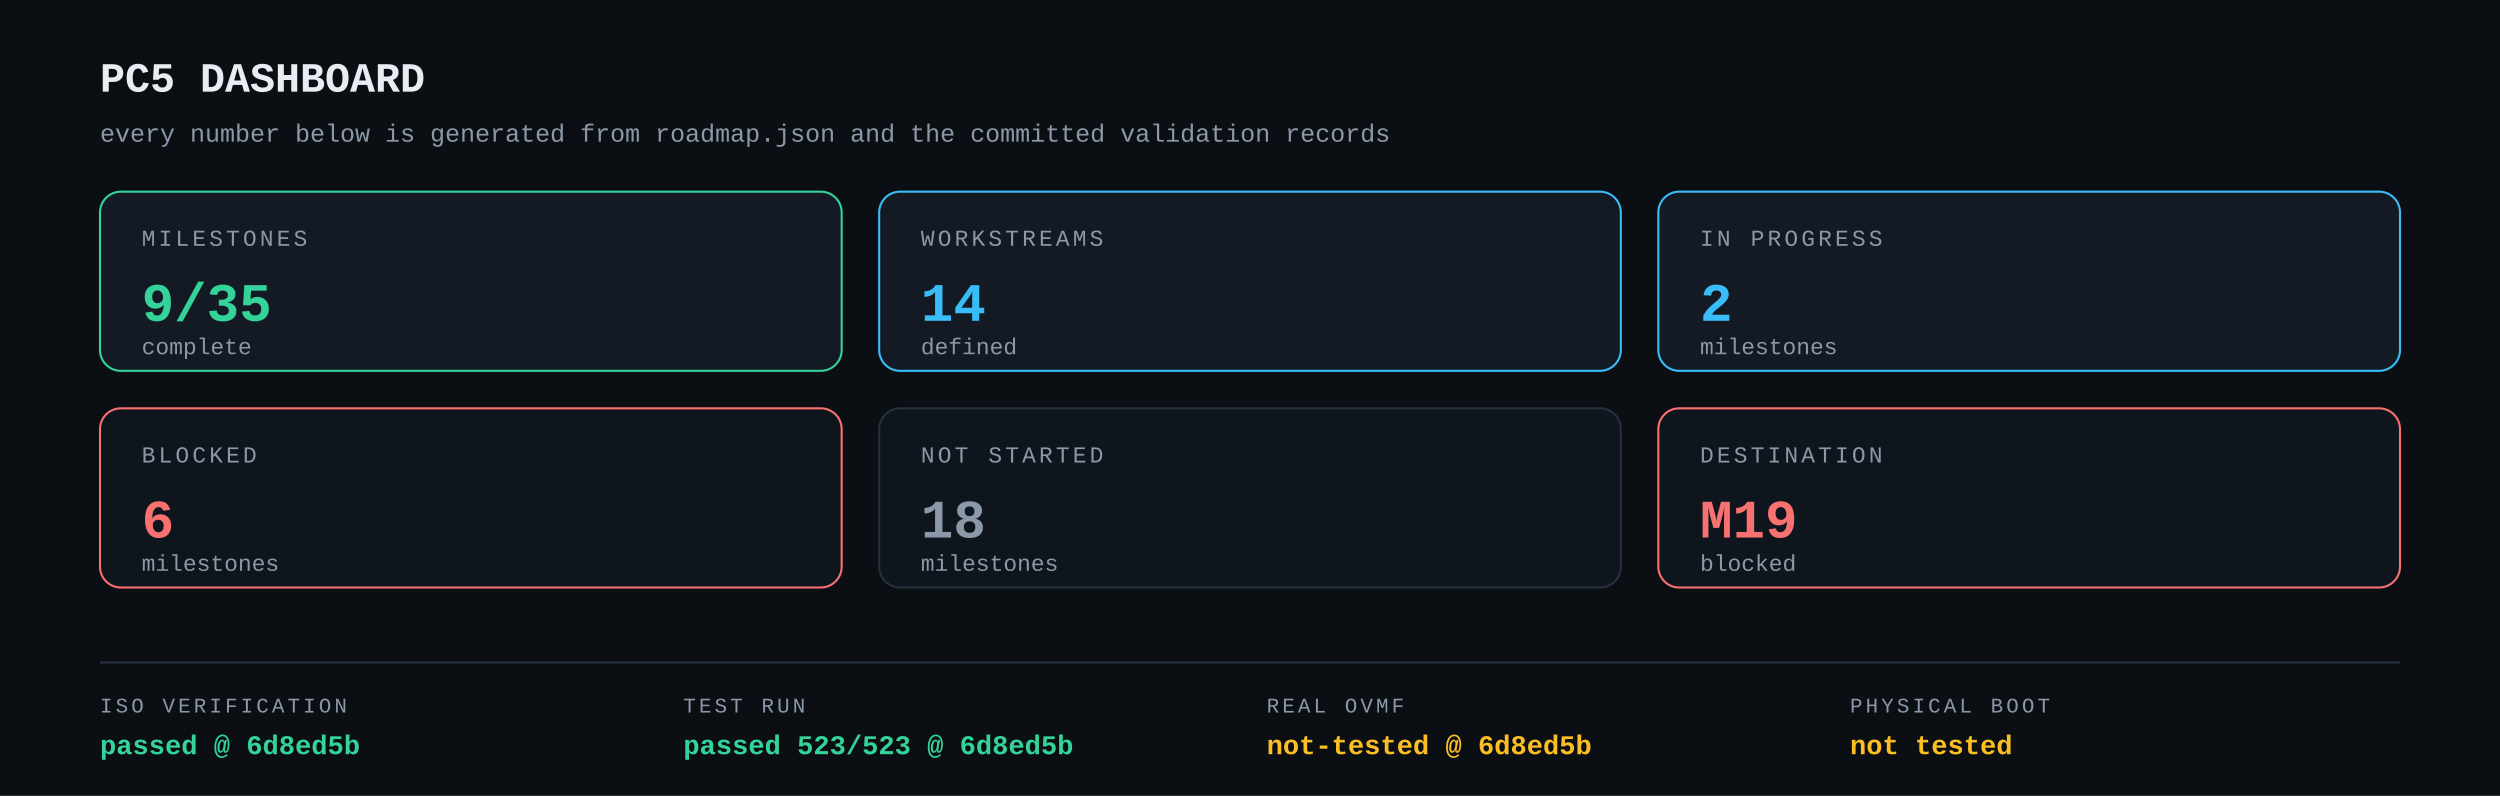
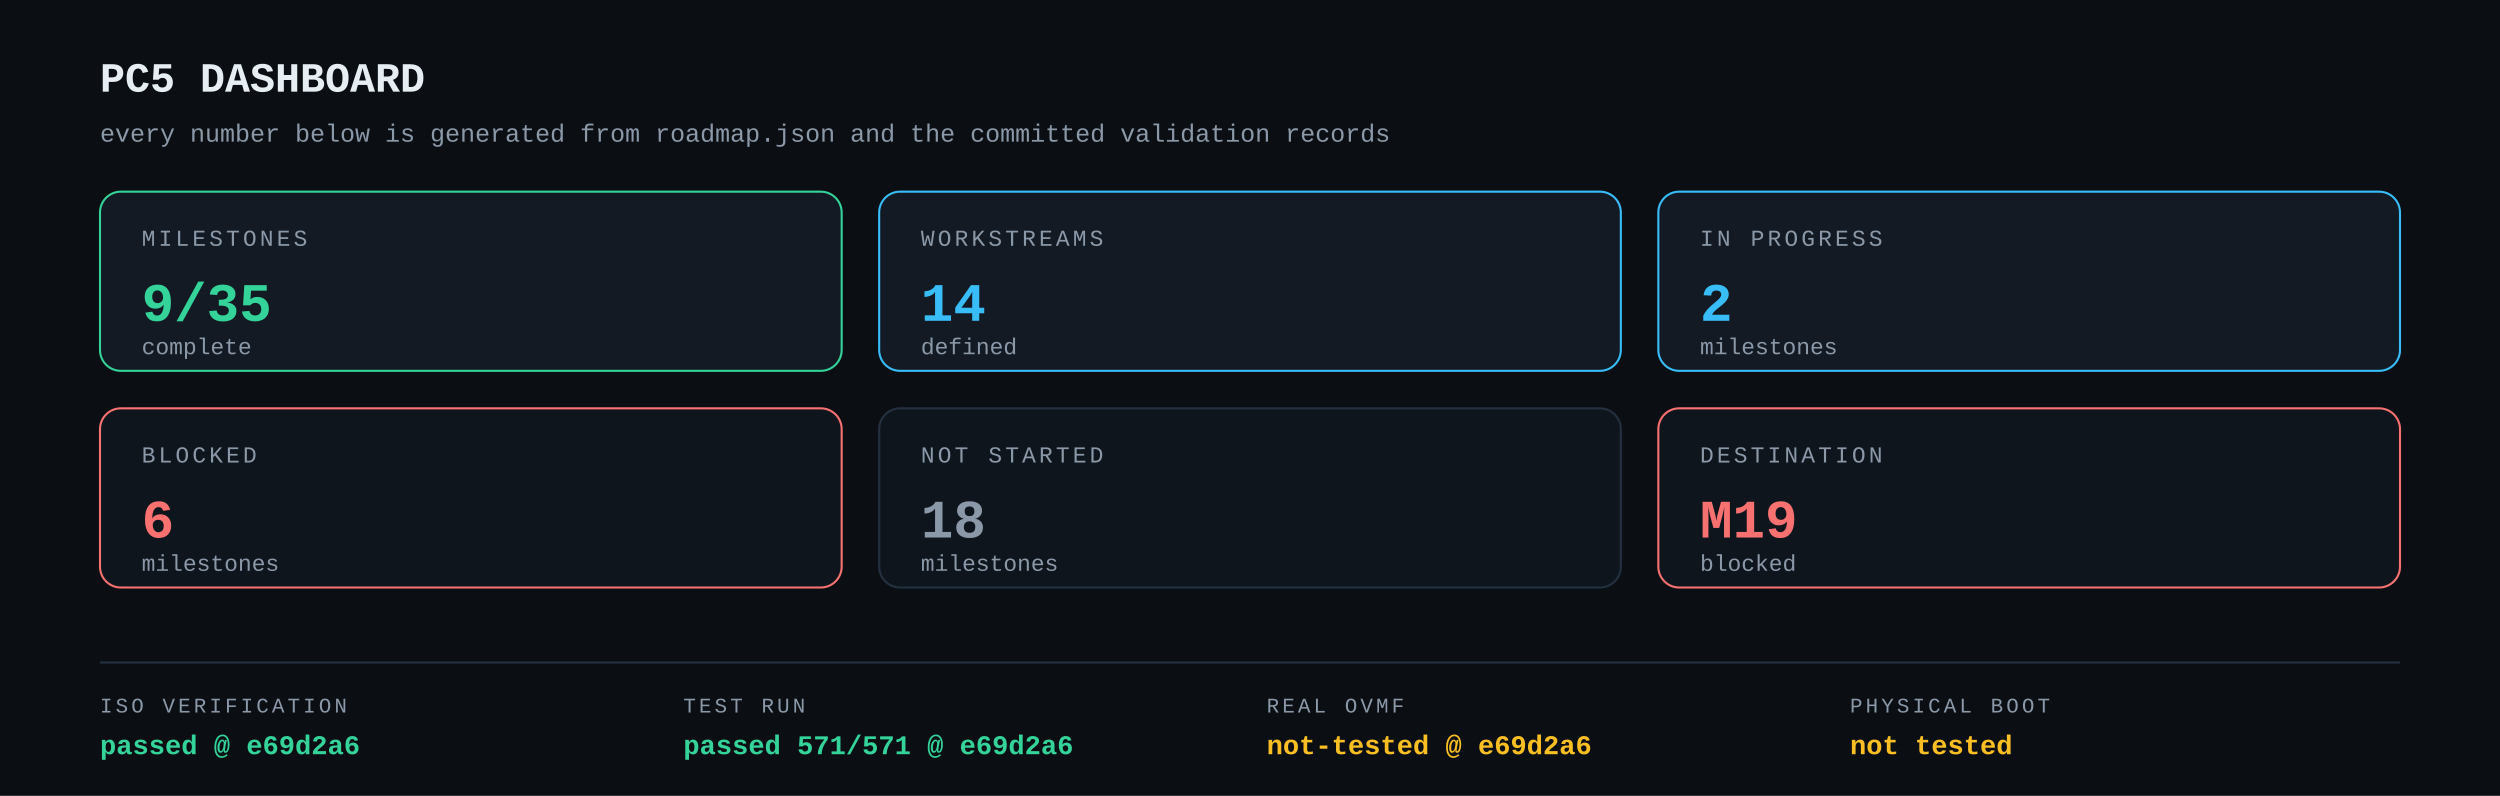
<svg xmlns="http://www.w3.org/2000/svg" width="1200" height="382" viewBox="0 0 1200 382" role="img" aria-labelledby="t d">
  <rect width="1200" height="382" fill="#0b0f14" />
  <text x="48" y="44" font-family="'JetBrains Mono','SFMono-Regular',Consolas,'Liberation Mono',Menlo,monospace" font-size="20" fill="#e6edf3" font-weight="bold" text-anchor="start">PC5 DASHBOARD</text>
  <text x="48" y="68" font-family="'JetBrains Mono','SFMono-Regular',Consolas,'Liberation Mono',Menlo,monospace" font-size="12" fill="#8b98a8" font-weight="normal" text-anchor="start">every number below is generated from roadmap.json and the committed validation records</text>
  <rect x="48" y="92" width="356" height="86" rx="10" fill="#131a23" stroke="#34d399" />
  <text x="68" y="118" font-family="'JetBrains Mono','SFMono-Regular',Consolas,'Liberation Mono',Menlo,monospace" font-size="11" fill="#8b98a8" font-weight="normal" text-anchor="start" letter-spacing="1.5">MILESTONES</text>
  <text x="68" y="154" font-family="'JetBrains Mono','SFMono-Regular',Consolas,'Liberation Mono',Menlo,monospace" font-size="26" fill="#34d399" font-weight="bold" text-anchor="start">9/35</text>
  <text x="68" y="170" font-family="'JetBrains Mono','SFMono-Regular',Consolas,'Liberation Mono',Menlo,monospace" font-size="11" fill="#8b98a8" font-weight="normal" text-anchor="start">complete</text>
  <rect x="422" y="92" width="356" height="86" rx="10" fill="#131a23" stroke="#38bdf8" />
  <text x="442" y="118" font-family="'JetBrains Mono','SFMono-Regular',Consolas,'Liberation Mono',Menlo,monospace" font-size="11" fill="#8b98a8" font-weight="normal" text-anchor="start" letter-spacing="1.5">WORKSTREAMS</text>
  <text x="442" y="154" font-family="'JetBrains Mono','SFMono-Regular',Consolas,'Liberation Mono',Menlo,monospace" font-size="26" fill="#38bdf8" font-weight="bold" text-anchor="start">14</text>
  <text x="442" y="170" font-family="'JetBrains Mono','SFMono-Regular',Consolas,'Liberation Mono',Menlo,monospace" font-size="11" fill="#8b98a8" font-weight="normal" text-anchor="start">defined</text>
  <rect x="796" y="92" width="356" height="86" rx="10" fill="#131a23" stroke="#38bdf8" />
  <text x="816" y="118" font-family="'JetBrains Mono','SFMono-Regular',Consolas,'Liberation Mono',Menlo,monospace" font-size="11" fill="#8b98a8" font-weight="normal" text-anchor="start" letter-spacing="1.5">IN PROGRESS</text>
  <text x="816" y="154" font-family="'JetBrains Mono','SFMono-Regular',Consolas,'Liberation Mono',Menlo,monospace" font-size="26" fill="#38bdf8" font-weight="bold" text-anchor="start">2</text>
  <text x="816" y="170" font-family="'JetBrains Mono','SFMono-Regular',Consolas,'Liberation Mono',Menlo,monospace" font-size="11" fill="#8b98a8" font-weight="normal" text-anchor="start">milestones</text>
  <rect x="48" y="196" width="356" height="86" rx="10" fill="#0f151d" stroke="#f87171" />
  <text x="68" y="222" font-family="'JetBrains Mono','SFMono-Regular',Consolas,'Liberation Mono',Menlo,monospace" font-size="11" fill="#8b98a8" font-weight="normal" text-anchor="start" letter-spacing="1.5">BLOCKED</text>
  <text x="68" y="258" font-family="'JetBrains Mono','SFMono-Regular',Consolas,'Liberation Mono',Menlo,monospace" font-size="26" fill="#f87171" font-weight="bold" text-anchor="start">6</text>
  <text x="68" y="274" font-family="'JetBrains Mono','SFMono-Regular',Consolas,'Liberation Mono',Menlo,monospace" font-size="11" fill="#8b98a8" font-weight="normal" text-anchor="start">milestones</text>
  <rect x="422" y="196" width="356" height="86" rx="10" fill="#0f151d" stroke="#243040" />
  <text x="442" y="222" font-family="'JetBrains Mono','SFMono-Regular',Consolas,'Liberation Mono',Menlo,monospace" font-size="11" fill="#8b98a8" font-weight="normal" text-anchor="start" letter-spacing="1.5">NOT STARTED</text>
  <text x="442" y="258" font-family="'JetBrains Mono','SFMono-Regular',Consolas,'Liberation Mono',Menlo,monospace" font-size="26" fill="#8b98a8" font-weight="bold" text-anchor="start">18</text>
  <text x="442" y="274" font-family="'JetBrains Mono','SFMono-Regular',Consolas,'Liberation Mono',Menlo,monospace" font-size="11" fill="#8b98a8" font-weight="normal" text-anchor="start">milestones</text>
  <rect x="796" y="196" width="356" height="86" rx="10" fill="#0f151d" stroke="#f87171" />
  <text x="816" y="222" font-family="'JetBrains Mono','SFMono-Regular',Consolas,'Liberation Mono',Menlo,monospace" font-size="11" fill="#8b98a8" font-weight="normal" text-anchor="start" letter-spacing="1.5">DESTINATION</text>
  <text x="816" y="258" font-family="'JetBrains Mono','SFMono-Regular',Consolas,'Liberation Mono',Menlo,monospace" font-size="26" fill="#f87171" font-weight="bold" text-anchor="start">M19</text>
  <text x="816" y="274" font-family="'JetBrains Mono','SFMono-Regular',Consolas,'Liberation Mono',Menlo,monospace" font-size="11" fill="#8b98a8" font-weight="normal" text-anchor="start">blocked</text>
  <line x1="48" y1="318" x2="1152" y2="318" stroke="#243040" />
  <text x="48" y="342" font-family="'JetBrains Mono','SFMono-Regular',Consolas,'Liberation Mono',Menlo,monospace" font-size="10" fill="#8b98a8" font-weight="normal" text-anchor="start" letter-spacing="1.5">ISO VERIFICATION</text>
-   <text x="48" y="362" font-family="'JetBrains Mono','SFMono-Regular',Consolas,'Liberation Mono',Menlo,monospace" font-size="13" fill="#34d399" font-weight="bold" text-anchor="start">passed @ 6d8ed5b</text>
+   <text x="48" y="362" font-family="'JetBrains Mono','SFMono-Regular',Consolas,'Liberation Mono',Menlo,monospace" font-size="13" fill="#34d399" font-weight="bold" text-anchor="start">passed @ e69d2a6</text>
  <text x="328" y="342" font-family="'JetBrains Mono','SFMono-Regular',Consolas,'Liberation Mono',Menlo,monospace" font-size="10" fill="#8b98a8" font-weight="normal" text-anchor="start" letter-spacing="1.5">TEST RUN</text>
-   <text x="328" y="362" font-family="'JetBrains Mono','SFMono-Regular',Consolas,'Liberation Mono',Menlo,monospace" font-size="13" fill="#34d399" font-weight="bold" text-anchor="start">passed 523/523 @ 6d8ed5b</text>
+   <text x="328" y="362" font-family="'JetBrains Mono','SFMono-Regular',Consolas,'Liberation Mono',Menlo,monospace" font-size="13" fill="#34d399" font-weight="bold" text-anchor="start">passed 571/571 @ e69d2a6</text>
  <text x="608" y="342" font-family="'JetBrains Mono','SFMono-Regular',Consolas,'Liberation Mono',Menlo,monospace" font-size="10" fill="#8b98a8" font-weight="normal" text-anchor="start" letter-spacing="1.5">REAL OVMF</text>
-   <text x="608" y="362" font-family="'JetBrains Mono','SFMono-Regular',Consolas,'Liberation Mono',Menlo,monospace" font-size="13" fill="#fbbf24" font-weight="bold" text-anchor="start">not-tested @ 6d8ed5b</text>
+   <text x="608" y="362" font-family="'JetBrains Mono','SFMono-Regular',Consolas,'Liberation Mono',Menlo,monospace" font-size="13" fill="#fbbf24" font-weight="bold" text-anchor="start">not-tested @ e69d2a6</text>
  <text x="888" y="342" font-family="'JetBrains Mono','SFMono-Regular',Consolas,'Liberation Mono',Menlo,monospace" font-size="10" fill="#8b98a8" font-weight="normal" text-anchor="start" letter-spacing="1.5">PHYSICAL BOOT</text>
  <text x="888" y="362" font-family="'JetBrains Mono','SFMono-Regular',Consolas,'Liberation Mono',Menlo,monospace" font-size="13" fill="#fbbf24" font-weight="bold" text-anchor="start">not tested</text>
</svg>
